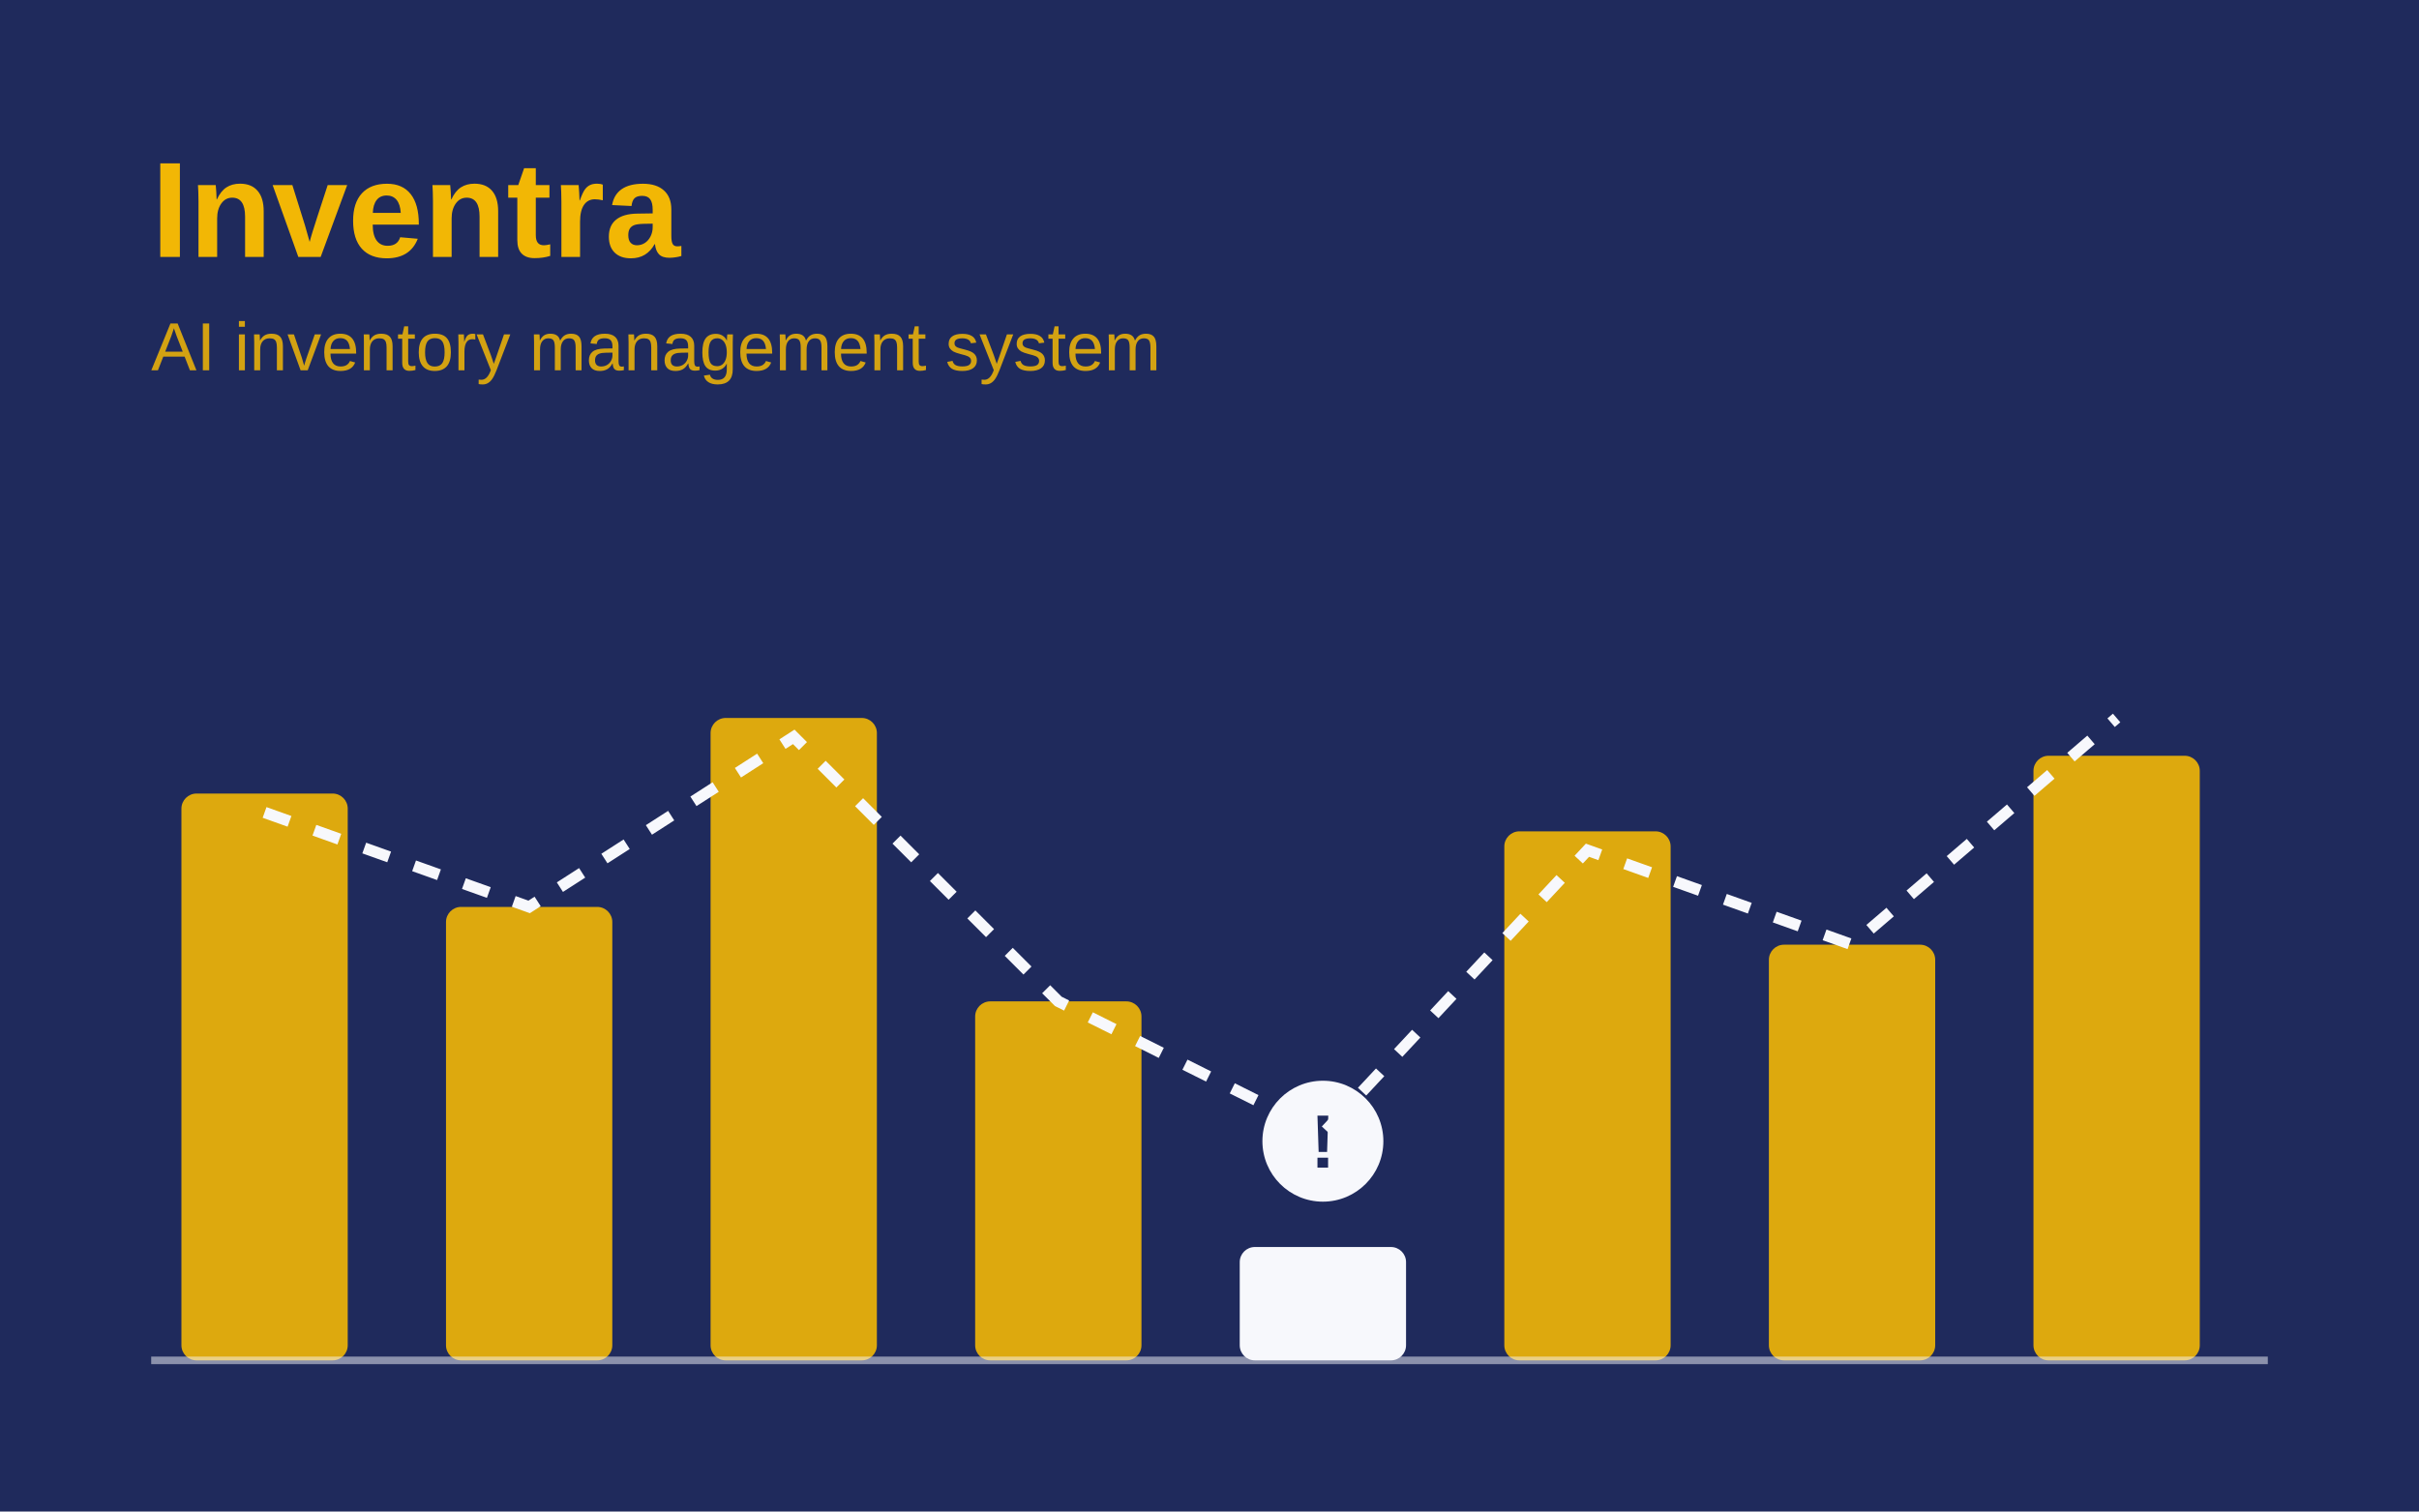
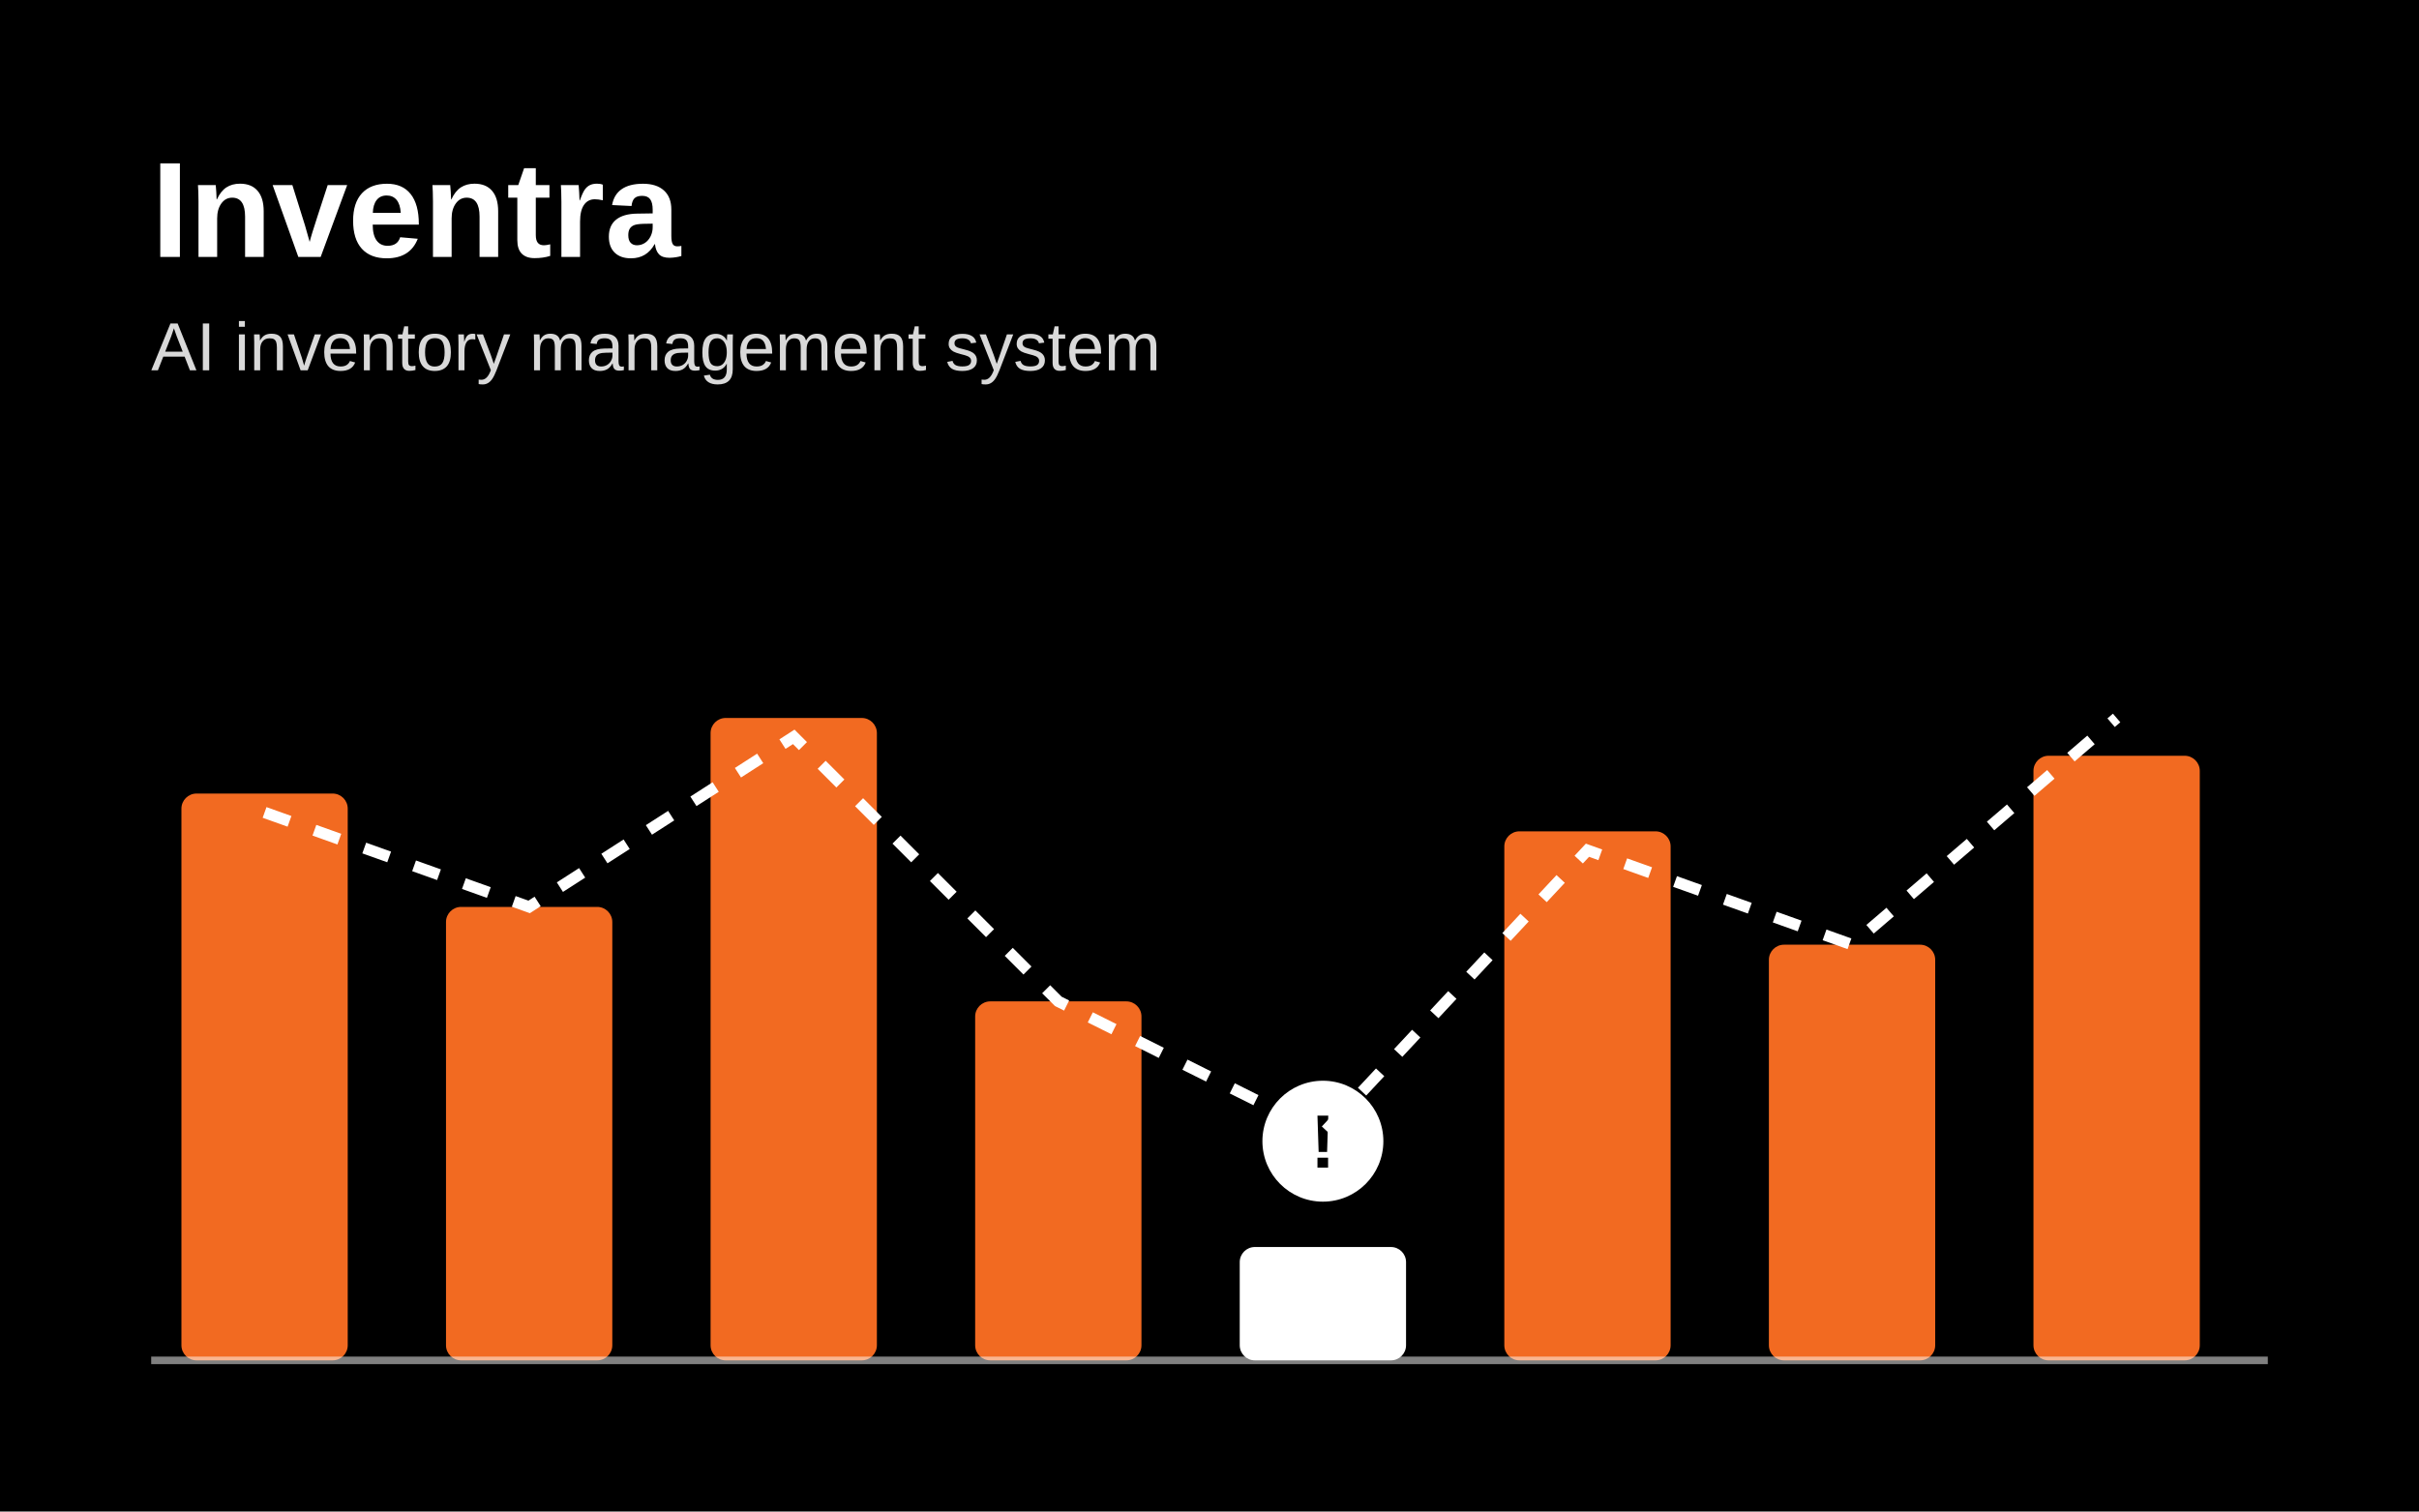
<svg xmlns="http://www.w3.org/2000/svg" viewBox="0 0 640 400">
-   <rect width="640" height="400" fill="#1F2A5C" />
-   <text x="40" y="68" font-family="Arial, sans-serif" font-weight="700" font-size="36" fill="#F2B705">Inventra</text>
-   <text x="40" y="98" font-family="Arial, sans-serif" font-size="18" fill="#F2B705" opacity="0.85">AI inventory management system</text>
-   <rect x="48" y="210" width="44" height="150" rx="4" fill="#F2B705" opacity="0.9" />
-   <rect x="118" y="240" width="44" height="120" rx="4" fill="#F2B705" opacity="0.9" />
-   <rect x="188" y="190" width="44" height="170" rx="4" fill="#F2B705" opacity="0.9" />
-   <rect x="258" y="265" width="44" height="95" rx="4" fill="#F2B705" opacity="0.9" />
-   <rect x="328" y="330" width="44" height="30" rx="4" fill="#F7F8FC" opacity="1" />
-   <circle cx="350" cy="302" r="16" fill="#F7F8FC" />
-   <text x="350" y="309" text-anchor="middle" font-family="Arial" font-weight="700" font-size="20" fill="#1F2A5C">!</text>
-   <rect x="398" y="220" width="44" height="140" rx="4" fill="#F2B705" opacity="0.9" />
-   <rect x="468" y="250" width="44" height="110" rx="4" fill="#F2B705" opacity="0.9" />
-   <rect x="538" y="200" width="44" height="160" rx="4" fill="#F2B705" opacity="0.9" />
-   <path d="M70 215 L140 240 L210 195 L280 265 L350 300 L420 225 L490 250 L560 190" fill="none" stroke="#F7F8FC" stroke-width="3" stroke-dasharray="7 7" />
-   <path d="M40 360H600" stroke="#F7F8FC" stroke-width="2" opacity="0.5" />
+   <rect width="640" height="400" fill="#000000" />
+   <text x="40" y="68" font-family="Arial, sans-serif" font-weight="700" font-size="36" fill="#FFFFFF">Inventra</text>
+   <text x="40" y="98" font-family="Arial, sans-serif" font-size="18" fill="#FFFFFF" opacity="0.85">AI inventory management system</text>
+   <rect x="48" y="210" width="44" height="150" rx="4" fill="#F26A21" />
+   <rect x="118" y="240" width="44" height="120" rx="4" fill="#F26A21" />
+   <rect x="188" y="190" width="44" height="170" rx="4" fill="#F26A21" />
+   <rect x="258" y="265" width="44" height="95" rx="4" fill="#F26A21" />
+   <rect x="328" y="330" width="44" height="30" rx="4" fill="#FFFFFF" />
+   <circle cx="350" cy="302" r="16" fill="#FFFFFF" />
+   <text x="350" y="309" text-anchor="middle" font-family="Arial" font-weight="700" font-size="20" fill="#000000">!</text>
+   <rect x="398" y="220" width="44" height="140" rx="4" fill="#F26A21" />
+   <rect x="468" y="250" width="44" height="110" rx="4" fill="#F26A21" />
+   <rect x="538" y="200" width="44" height="160" rx="4" fill="#F26A21" />
+   <path d="M70 215 L140 240 L210 195 L280 265 L350 300 L420 225 L490 250 L560 190" fill="none" stroke="#FFFFFF" stroke-width="3" stroke-dasharray="7 7" />
+   <path d="M40 360H600" stroke="#FFFFFF" stroke-width="2" opacity="0.5" />
</svg>
